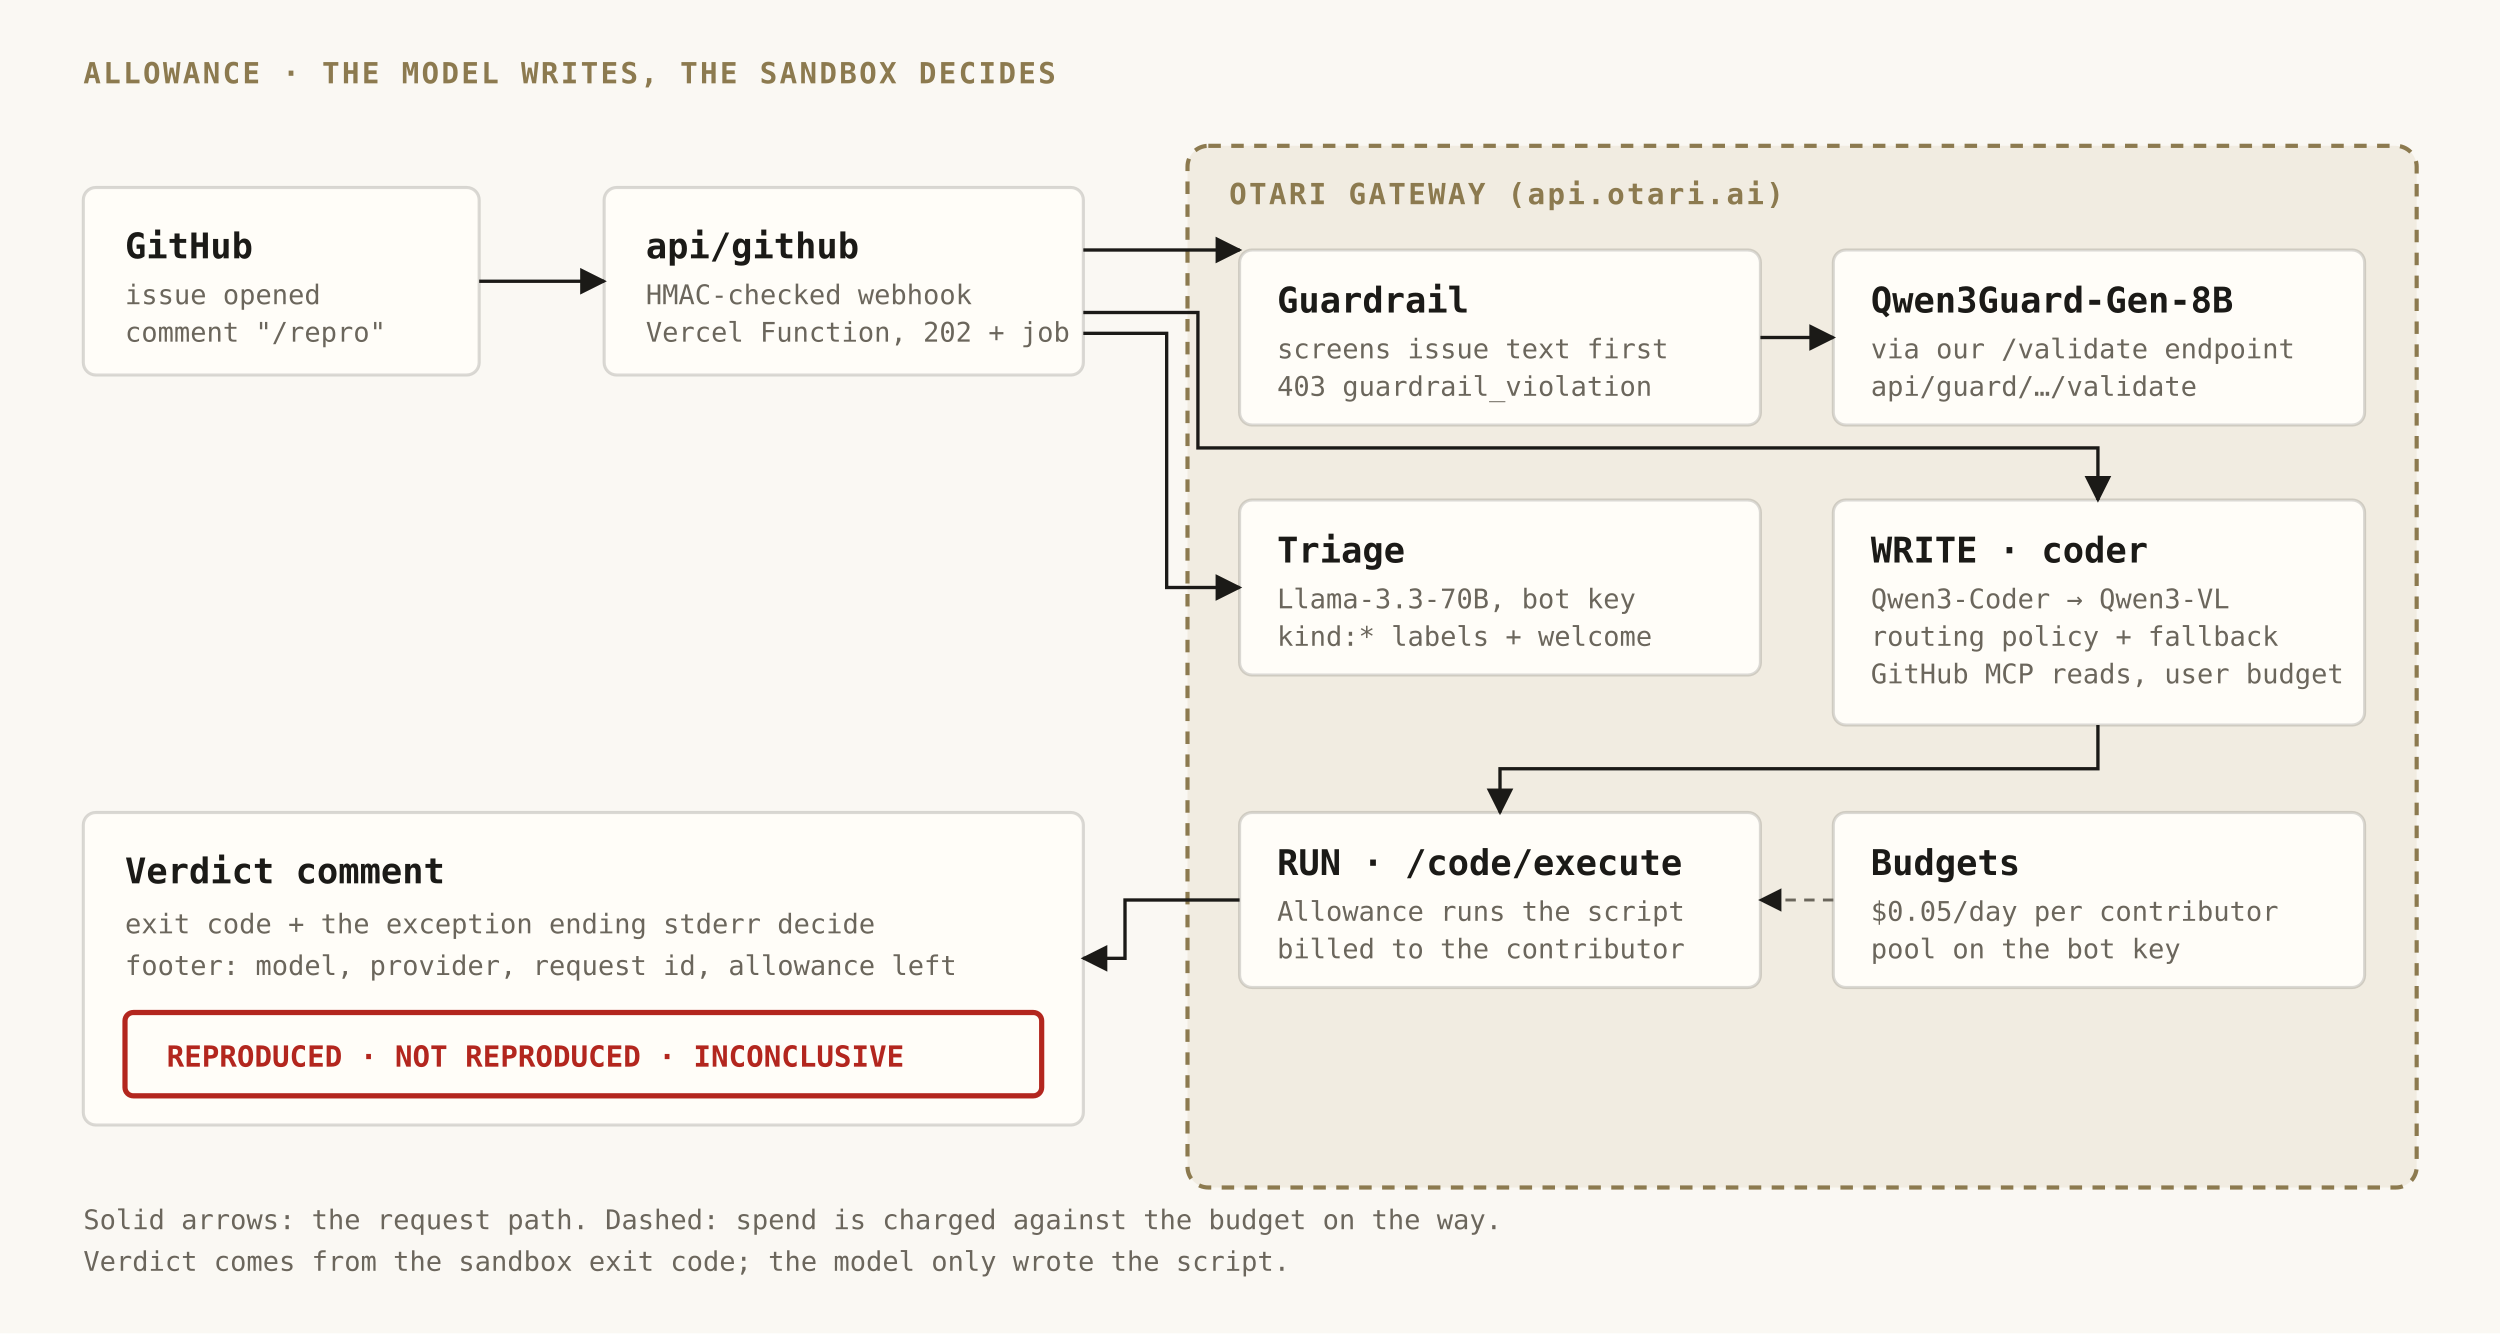
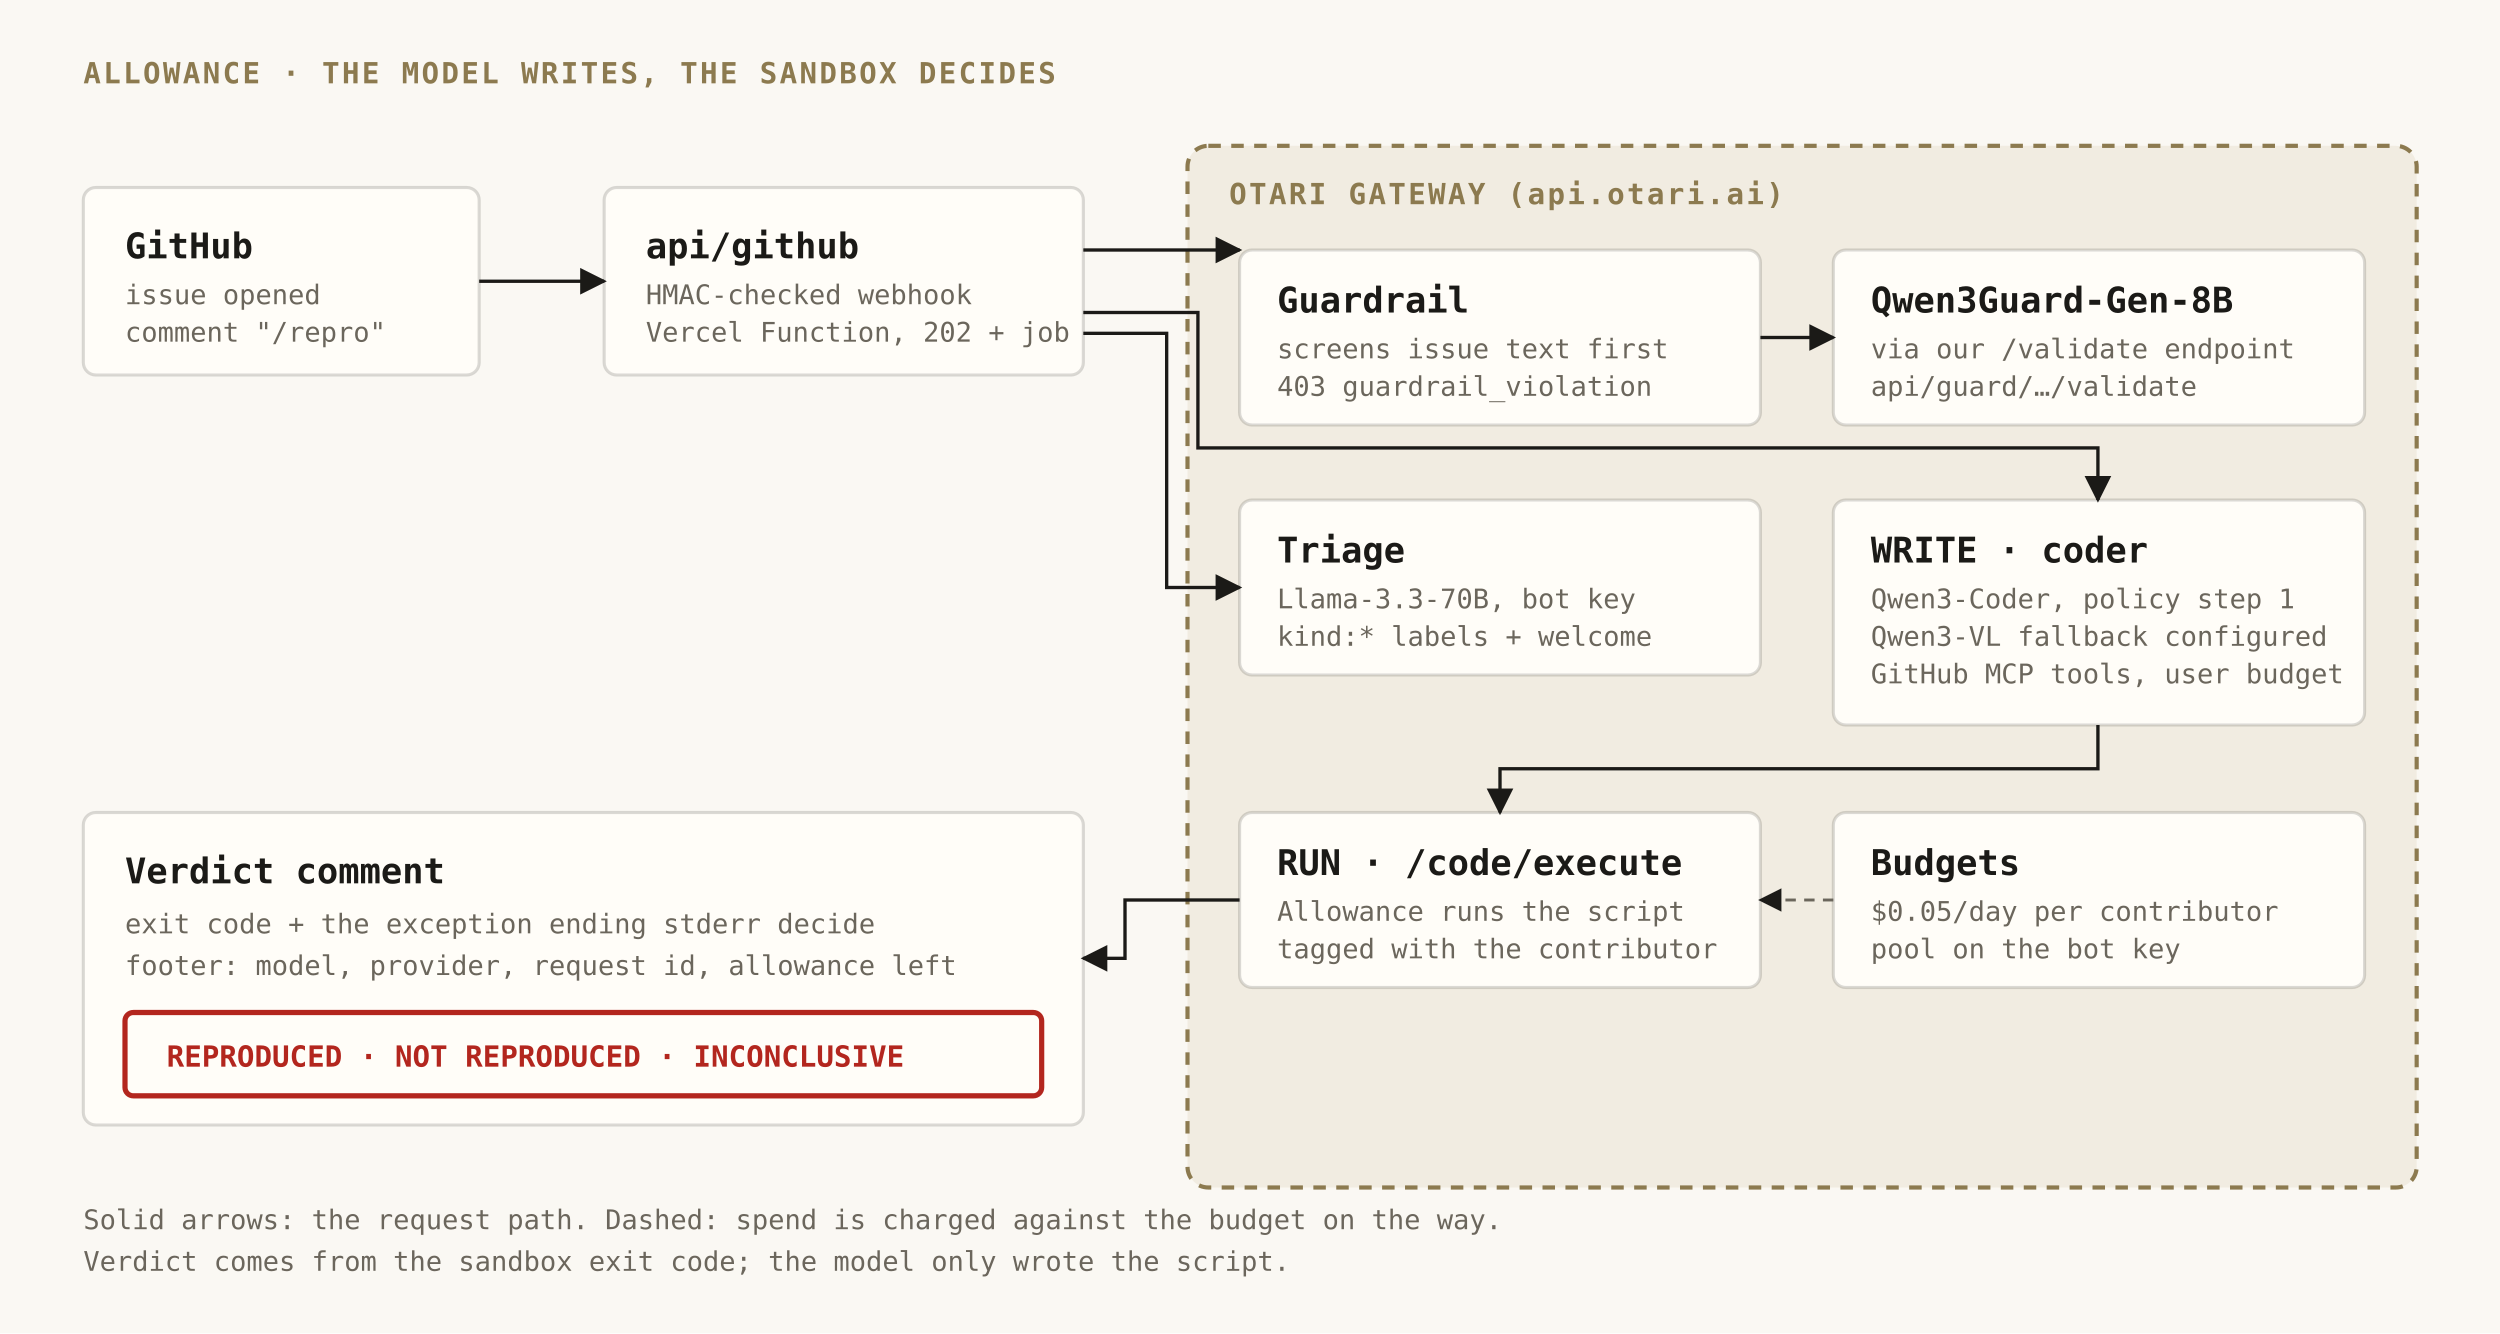
<svg xmlns="http://www.w3.org/2000/svg" viewBox="0 0 1200 640" width="1200" height="640" role="img" aria-labelledby="t d">
  <style>
    .bg{fill:#FAF8F3}.card{fill:#FFFDF8;stroke:#1B1A17;stroke-opacity:.16;stroke-width:1.5}
    .otari{fill:#F1ECE1;stroke:#8C7A4F;stroke-width:2;stroke-dasharray:6 5}
    .t{font:600 17px ui-monospace,Menlo,monospace;fill:#1B1A17}.s{font:13px ui-monospace,Menlo,monospace;fill:#6B665C}
    .h{font:600 14px ui-monospace,Menlo,monospace;fill:#8C7A4F;letter-spacing:.08em}
    .a{stroke:#1B1A17;stroke-width:1.6;fill:none;marker-end:url(#m)}.ad{stroke:#6B665C;stroke-width:1.4;fill:none;stroke-dasharray:5 4;marker-end:url(#m)}
    .stamp{fill:#FFFDF8;stroke:#B3261E;stroke-width:2.5}.st{font:700 14px ui-monospace,Menlo,monospace;fill:#B3261E}
  </style>
  <defs>
    <marker id="m" viewBox="0 0 10 10" refX="9" refY="5" markerWidth="8" markerHeight="8" orient="auto">
      <path d="M0 0L10 5L0 10z" fill="#1B1A17" />
    </marker>
  </defs>
  <rect class="bg" width="1200" height="640" />
  <text class="h" x="40" y="40">ALLOWANCE · THE MODEL WRITES, THE SANDBOX DECIDES</text>
  <rect class="card" x="40" y="90" width="190" height="90" rx="6" />
  <text class="t" x="60" y="124">GitHub</text>
  <text class="s" x="60" y="146">issue opened</text>
  <text class="s" x="60" y="164">comment "/repro"</text>
  <rect class="card" x="290" y="90" width="230" height="90" rx="6" />
  <text class="t" x="310" y="124">api/github</text>
  <text class="s" x="310" y="146">HMAC-checked webhook</text>
  <text class="s" x="310" y="164">Vercel Function, 202 + job</text>
  <rect class="otari" x="570" y="70" width="590" height="500" rx="10" />
  <text class="h" x="590" y="98">OTARI GATEWAY (api.otari.ai)</text>
  <rect class="card" x="595" y="120" width="250" height="84" rx="6" />
  <text class="t" x="613" y="150">Guardrail</text>
  <text class="s" x="613" y="172">screens issue text first</text>
  <text class="s" x="613" y="190">403 guardrail_violation</text>
  <rect class="card" x="880" y="120" width="255" height="84" rx="6" />
  <text class="t" x="898" y="150">Qwen3Guard-Gen-8B</text>
  <text class="s" x="898" y="172">via our /validate endpoint</text>
  <text class="s" x="898" y="190">api/guard/…/validate</text>
  <rect class="card" x="595" y="240" width="250" height="84" rx="6" />
  <text class="t" x="613" y="270">Triage</text>
  <text class="s" x="613" y="292">Llama-3.3-70B, bot key</text>
  <text class="s" x="613" y="310">kind:* labels + welcome</text>
  <rect class="card" x="880" y="240" width="255" height="108" rx="6" />
  <text class="t" x="898" y="270">WRITE · coder</text>
-   <text class="s" x="898" y="292">Qwen3-Coder → Qwen3-VL</text>
-   <text class="s" x="898" y="310">routing policy + fallback</text>
-   <text class="s" x="898" y="328">GitHub MCP reads, user budget</text>
+   <text class="s" x="898" y="292">Qwen3-Coder, policy step 1</text>
+   <text class="s" x="898" y="310">Qwen3-VL fallback configured</text>
+   <text class="s" x="898" y="328">GitHub MCP tools, user budget</text>
  <rect class="card" x="595" y="390" width="250" height="84" rx="6" />
  <text class="t" x="613" y="420">RUN · /code/execute</text>
  <text class="s" x="613" y="442">Allowance runs the script</text>
-   <text class="s" x="613" y="460">billed to the contributor</text>
+   <text class="s" x="613" y="460">tagged with the contributor</text>
  <rect class="card" x="880" y="390" width="255" height="84" rx="6" />
  <text class="t" x="898" y="420">Budgets</text>
  <text class="s" x="898" y="442">$0.05/day per contributor</text>
  <text class="s" x="898" y="460">pool on the bot key</text>
  <rect class="card" x="40" y="390" width="480" height="150" rx="6" />
  <text class="t" x="60" y="424">Verdict comment</text>
  <text class="s" x="60" y="448">exit code + the exception ending stderr decide</text>
  <text class="s" x="60" y="468">footer: model, provider, request id, allowance left</text>
  <rect class="stamp" x="60" y="486" width="440" height="40" rx="4" />
  <text class="st" x="80" y="512">REPRODUCED · NOT REPRODUCED · INCONCLUSIVE</text>
  <path class="a" d="M230 135H290" />
  <path class="a" d="M520 120H595" />
  <path class="a" d="M845 162H880" />
  <path class="a" d="M520 160L560 160L560 282H595" />
  <path class="a" d="M520 150L575 150L575 215L1007 215L1007 240" />
  <path class="a" d="M1007 348V369H720V390" />
  <path class="a" d="M595 432H540L540 460H520" />
  <path class="ad" d="M880 432H845" />
  <text class="s" x="40" y="590">Solid arrows: the request path. Dashed: spend is charged against the budget on the way.</text>
  <text class="s" x="40" y="610">Verdict comes from the sandbox exit code; the model only wrote the script.</text>
</svg>
